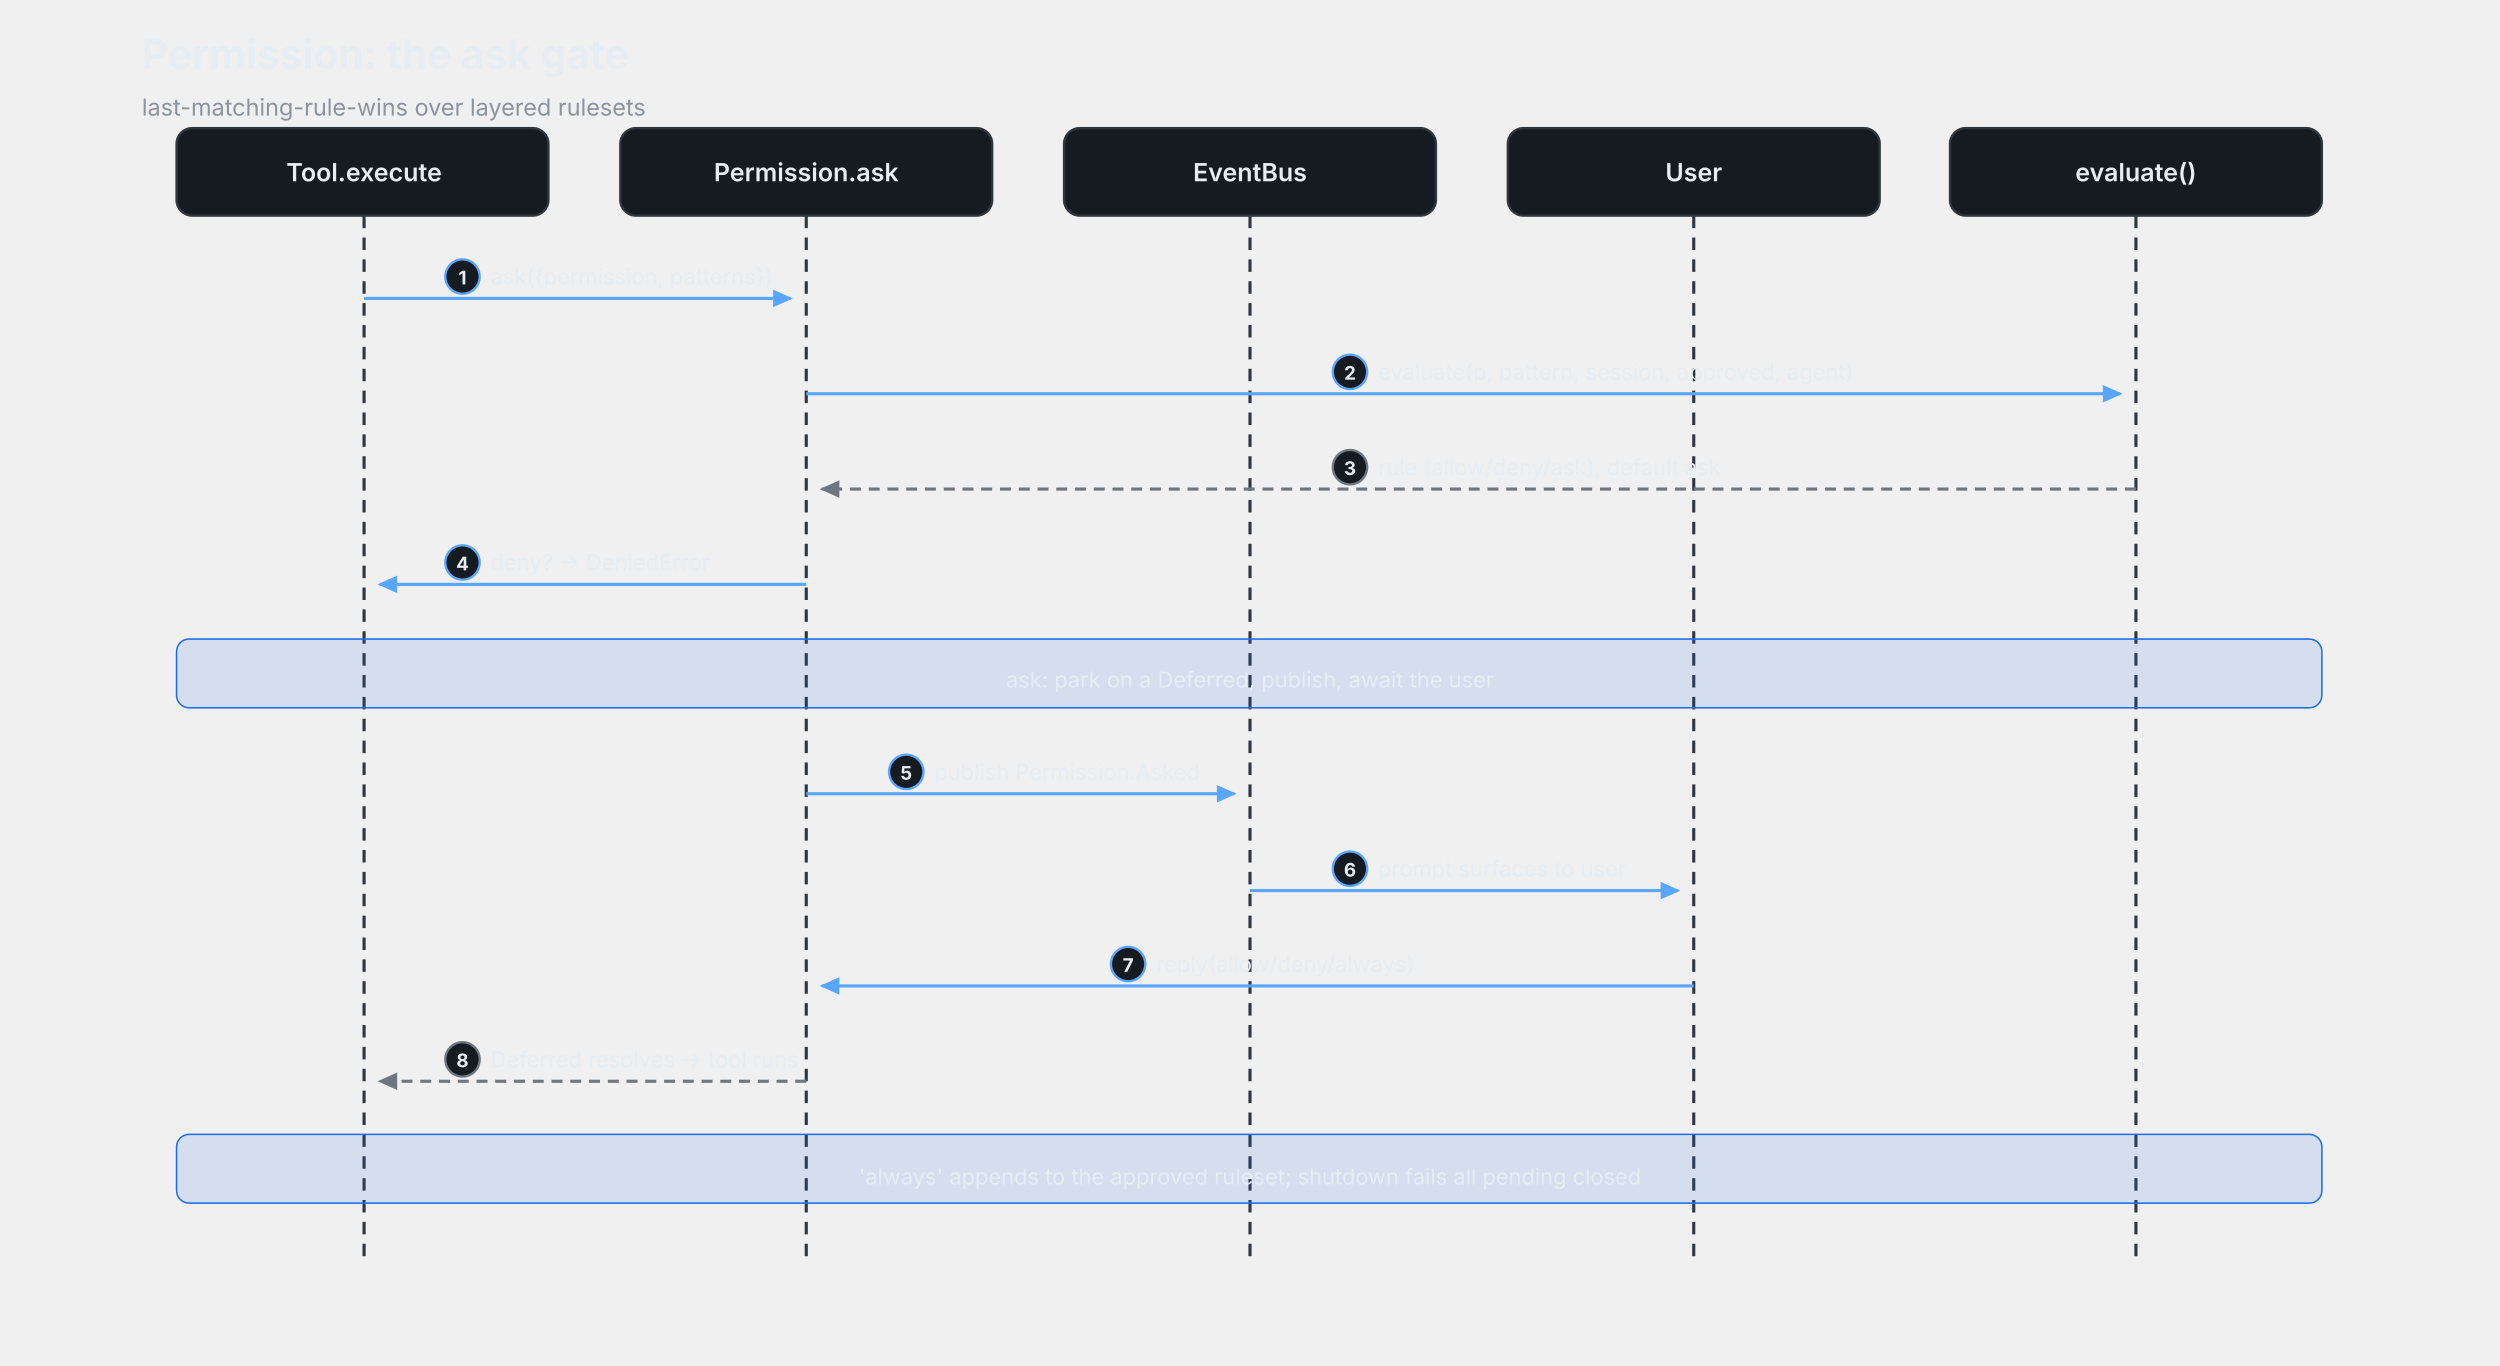
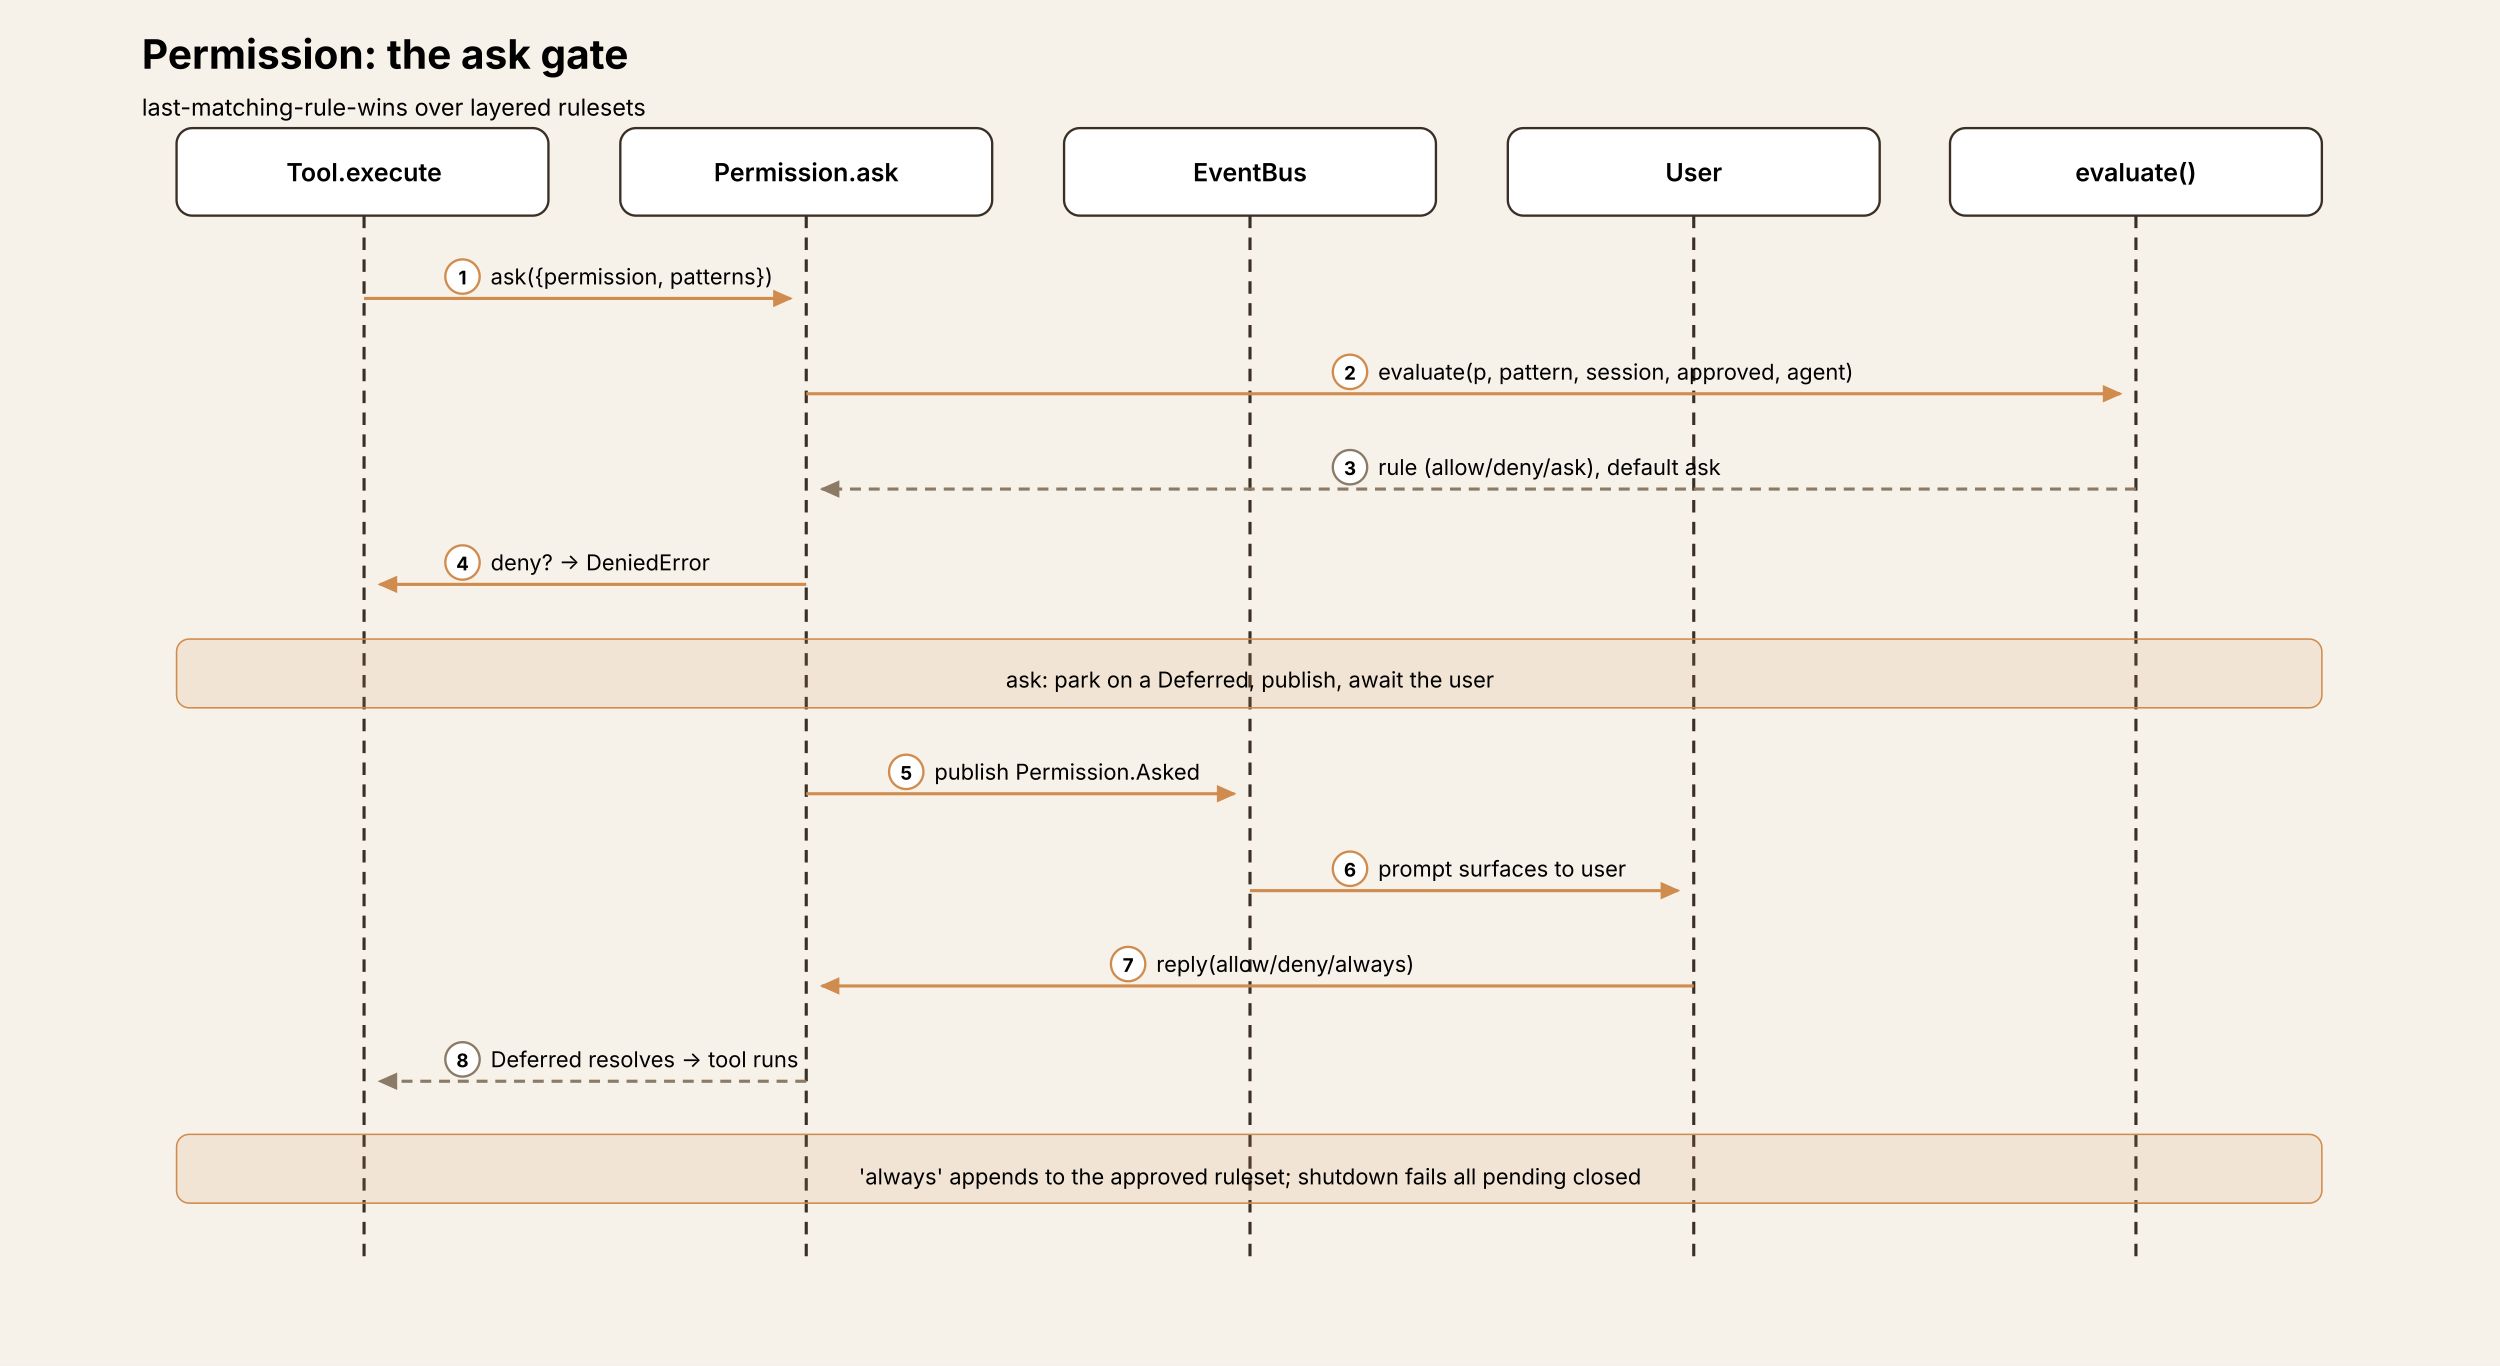
<svg xmlns="http://www.w3.org/2000/svg" viewBox="0 0 1600 874" width="1600" font-family="system-ui, -apple-system, sans-serif">
  <defs>
    <marker id="arrc" viewBox="0 0 10 10" refX="8" refY="5" markerWidth="7" markerHeight="7" orient="auto-start-reverse">
-       <path d="M 0 1 L 9 5 L 0 9 z" fill="#58a6ff" />
+       <path d="M 0 1 L 9 5 L 0 9 z" fill="#d08c4e" />
    </marker>
    <marker id="arrr" viewBox="0 0 10 10" refX="8" refY="5" markerWidth="7" markerHeight="7" orient="auto-start-reverse">
-       <path d="M 0 1 L 9 5 L 0 9 z" fill="#6e7681" />
+       <path d="M 0 1 L 9 5 L 0 9 z" fill="#8a7a66" />
    </marker>
  </defs>
-   <text x="90.78" y="44" font-size="26" font-weight="700" fill="#e6edf3">Permission: the ask gate</text>
-   <text x="90.78" y="74" font-size="15" fill="#8b949e">last-matching-rule-wins over layered rulesets</text>
-   <line x1="233" y1="110" x2="233" y2="806" stroke="#30363d" stroke-width="2" stroke-dasharray="8 6" />
-   <rect x="113" y="82" width="238" height="56" rx="10" fill="#161b22" stroke="#30363d" stroke-width="1.5" />
-   <text x="233" y="116" text-anchor="middle" font-size="16" font-weight="600" fill="#e6edf3">Tool.execute</text>
-   <line x1="516" y1="110" x2="516" y2="806" stroke="#30363d" stroke-width="2" stroke-dasharray="8 6" />
-   <rect x="397" y="82" width="238" height="56" rx="10" fill="#161b22" stroke="#30363d" stroke-width="1.5" />
-   <text x="516" y="116" text-anchor="middle" font-size="16" font-weight="600" fill="#e6edf3">Permission.ask</text>
-   <line x1="800" y1="110" x2="800" y2="806" stroke="#30363d" stroke-width="2" stroke-dasharray="8 6" />
-   <rect x="681" y="82" width="238" height="56" rx="10" fill="#161b22" stroke="#30363d" stroke-width="1.5" />
-   <text x="800" y="116" text-anchor="middle" font-size="16" font-weight="600" fill="#e6edf3">EventBus</text>
-   <line x1="1084" y1="110" x2="1084" y2="806" stroke="#30363d" stroke-width="2" stroke-dasharray="8 6" />
-   <rect x="965" y="82" width="238" height="56" rx="10" fill="#161b22" stroke="#30363d" stroke-width="1.5" />
-   <text x="1084" y="116" text-anchor="middle" font-size="16" font-weight="600" fill="#e6edf3">User</text>
-   <line x1="1367" y1="110" x2="1367" y2="806" stroke="#30363d" stroke-width="2" stroke-dasharray="8 6" />
-   <rect x="1248" y="82" width="238" height="56" rx="10" fill="#161b22" stroke="#30363d" stroke-width="1.5" />
-   <text x="1367" y="116" text-anchor="middle" font-size="16" font-weight="600" fill="#e6edf3">evaluate()</text>
-   <line x1="233" y1="191" x2="506" y2="191" stroke="#58a6ff" stroke-width="2" marker-end="url(#arrc)" />
-   <circle cx="296" cy="177" r="11" fill="#161b22" stroke="#58a6ff" stroke-width="1.5" />
-   <text x="296" y="182" text-anchor="middle" font-size="12" font-weight="700" fill="#e6edf3">1</text>
-   <text x="314" y="182" font-size="14" fill="#e6edf3">ask({permission, patterns})</text>
-   <line x1="516" y1="252" x2="1357" y2="252" stroke="#58a6ff" stroke-width="2" marker-end="url(#arrc)" />
-   <circle cx="864" cy="238" r="11" fill="#161b22" stroke="#58a6ff" stroke-width="1.5" />
-   <text x="864" y="243" text-anchor="middle" font-size="12" font-weight="700" fill="#e6edf3">2</text>
-   <text x="882" y="243" font-size="14" fill="#e6edf3">evaluate(p, pattern, session, approved, agent)</text>
-   <line x1="1367" y1="313" x2="526" y2="313" stroke="#6e7681" stroke-width="2" stroke-dasharray="7 5" marker-end="url(#arrr)" />
-   <circle cx="864" cy="299" r="11" fill="#161b22" stroke="#6e7681" stroke-width="1.5" />
-   <text x="864" y="304" text-anchor="middle" font-size="12" font-weight="700" fill="#e6edf3">3</text>
-   <text x="882" y="304" font-size="14" fill="#e6edf3">rule (allow/deny/ask), default ask</text>
-   <line x1="516" y1="374" x2="243" y2="374" stroke="#58a6ff" stroke-width="2" marker-end="url(#arrc)" />
-   <circle cx="296" cy="360" r="11" fill="#161b22" stroke="#58a6ff" stroke-width="1.5" />
-   <text x="296" y="365" text-anchor="middle" font-size="12" font-weight="700" fill="#e6edf3">4</text>
-   <text x="314" y="365" font-size="14" fill="#e6edf3">deny? -&gt; DeniedError</text>
-   <rect x="113" y="409" width="1373" height="44" rx="8" fill="#1f6feb22" stroke="#1f6feb" stroke-width="1" />
-   <text x="800" y="440" text-anchor="middle" font-size="14" fill="#e6edf3">ask: park on a Deferred, publish, await the user</text>
-   <line x1="516" y1="508" x2="790" y2="508" stroke="#58a6ff" stroke-width="2" marker-end="url(#arrc)" />
-   <circle cx="580" cy="494" r="11" fill="#161b22" stroke="#58a6ff" stroke-width="1.5" />
-   <text x="580" y="499" text-anchor="middle" font-size="12" font-weight="700" fill="#e6edf3">5</text>
-   <text x="598" y="499" font-size="14" fill="#e6edf3">publish Permission.Asked</text>
-   <line x1="800" y1="570" x2="1074" y2="570" stroke="#58a6ff" stroke-width="2" marker-end="url(#arrc)" />
-   <circle cx="864" cy="556" r="11" fill="#161b22" stroke="#58a6ff" stroke-width="1.5" />
-   <text x="864" y="561" text-anchor="middle" font-size="12" font-weight="700" fill="#e6edf3">6</text>
-   <text x="882" y="561" font-size="14" fill="#e6edf3">prompt surfaces to user</text>
-   <line x1="1084" y1="631" x2="526" y2="631" stroke="#58a6ff" stroke-width="2" marker-end="url(#arrc)" />
-   <circle cx="722" cy="617" r="11" fill="#161b22" stroke="#58a6ff" stroke-width="1.5" />
-   <text x="722" y="622" text-anchor="middle" font-size="12" font-weight="700" fill="#e6edf3">7</text>
-   <text x="740" y="622" font-size="14" fill="#e6edf3">reply(allow/deny/always)</text>
-   <line x1="516" y1="692" x2="243" y2="692" stroke="#6e7681" stroke-width="2" stroke-dasharray="7 5" marker-end="url(#arrr)" />
-   <circle cx="296" cy="678" r="11" fill="#161b22" stroke="#6e7681" stroke-width="1.5" />
-   <text x="296" y="683" text-anchor="middle" font-size="12" font-weight="700" fill="#e6edf3">8</text>
-   <text x="314" y="683" font-size="14" fill="#e6edf3">Deferred resolves -&gt; tool runs</text>
-   <rect x="113" y="726" width="1373" height="44" rx="8" fill="#1f6feb22" stroke="#1f6feb" stroke-width="1" />
-   <text x="800" y="758" text-anchor="middle" font-size="14" fill="#e6edf3">'always' appends to the approved ruleset; shutdown fails all pending closed</text>
+   <rect x="0" y="0" width="1600" height="874" fill="#f7f2e9" />
+   <text x="90.78" y="44" font-size="26" font-weight="700" fill="#000000">Permission: the ask gate</text>
+   <text x="90.78" y="74" font-size="15" fill="#000000">last-matching-rule-wins over layered rulesets</text>
+   <line x1="233" y1="110" x2="233" y2="806" stroke="#3a2f26" stroke-width="2" stroke-dasharray="8 6" />
+   <rect x="113" y="82" width="238" height="56" rx="10" fill="#ffffff" stroke="#3a2f26" stroke-width="1.5" />
+   <text x="233" y="116" text-anchor="middle" font-size="16" font-weight="600" fill="#000000">Tool.execute</text>
+   <line x1="516" y1="110" x2="516" y2="806" stroke="#3a2f26" stroke-width="2" stroke-dasharray="8 6" />
+   <rect x="397" y="82" width="238" height="56" rx="10" fill="#ffffff" stroke="#3a2f26" stroke-width="1.5" />
+   <text x="516" y="116" text-anchor="middle" font-size="16" font-weight="600" fill="#000000">Permission.ask</text>
+   <line x1="800" y1="110" x2="800" y2="806" stroke="#3a2f26" stroke-width="2" stroke-dasharray="8 6" />
+   <rect x="681" y="82" width="238" height="56" rx="10" fill="#ffffff" stroke="#3a2f26" stroke-width="1.5" />
+   <text x="800" y="116" text-anchor="middle" font-size="16" font-weight="600" fill="#000000">EventBus</text>
+   <line x1="1084" y1="110" x2="1084" y2="806" stroke="#3a2f26" stroke-width="2" stroke-dasharray="8 6" />
+   <rect x="965" y="82" width="238" height="56" rx="10" fill="#ffffff" stroke="#3a2f26" stroke-width="1.5" />
+   <text x="1084" y="116" text-anchor="middle" font-size="16" font-weight="600" fill="#000000">User</text>
+   <line x1="1367" y1="110" x2="1367" y2="806" stroke="#3a2f26" stroke-width="2" stroke-dasharray="8 6" />
+   <rect x="1248" y="82" width="238" height="56" rx="10" fill="#ffffff" stroke="#3a2f26" stroke-width="1.5" />
+   <text x="1367" y="116" text-anchor="middle" font-size="16" font-weight="600" fill="#000000">evaluate()</text>
+   <line x1="233" y1="191" x2="506" y2="191" stroke="#d08c4e" stroke-width="2" marker-end="url(#arrc)" />
+   <circle cx="296" cy="177" r="11" fill="#ffffff" stroke="#d08c4e" stroke-width="1.5" />
+   <text x="296" y="182" text-anchor="middle" font-size="12" font-weight="700" fill="#000000">1</text>
+   <text x="314" y="182" font-size="14" fill="#000000">ask({permission, patterns})</text>
+   <line x1="516" y1="252" x2="1357" y2="252" stroke="#d08c4e" stroke-width="2" marker-end="url(#arrc)" />
+   <circle cx="864" cy="238" r="11" fill="#ffffff" stroke="#d08c4e" stroke-width="1.5" />
+   <text x="864" y="243" text-anchor="middle" font-size="12" font-weight="700" fill="#000000">2</text>
+   <text x="882" y="243" font-size="14" fill="#000000">evaluate(p, pattern, session, approved, agent)</text>
+   <line x1="1367" y1="313" x2="526" y2="313" stroke="#8a7a66" stroke-width="2" stroke-dasharray="7 5" marker-end="url(#arrr)" />
+   <circle cx="864" cy="299" r="11" fill="#ffffff" stroke="#8a7a66" stroke-width="1.5" />
+   <text x="864" y="304" text-anchor="middle" font-size="12" font-weight="700" fill="#000000">3</text>
+   <text x="882" y="304" font-size="14" fill="#000000">rule (allow/deny/ask), default ask</text>
+   <line x1="516" y1="374" x2="243" y2="374" stroke="#d08c4e" stroke-width="2" marker-end="url(#arrc)" />
+   <circle cx="296" cy="360" r="11" fill="#ffffff" stroke="#d08c4e" stroke-width="1.5" />
+   <text x="296" y="365" text-anchor="middle" font-size="12" font-weight="700" fill="#000000">4</text>
+   <text x="314" y="365" font-size="14" fill="#000000">deny? -&gt; DeniedError</text>
+   <rect x="113" y="409" width="1373" height="44" rx="8" fill="#d08c4e22" stroke="#d08c4e" stroke-width="1" />
+   <text x="800" y="440" text-anchor="middle" font-size="14" fill="#000000">ask: park on a Deferred, publish, await the user</text>
+   <line x1="516" y1="508" x2="790" y2="508" stroke="#d08c4e" stroke-width="2" marker-end="url(#arrc)" />
+   <circle cx="580" cy="494" r="11" fill="#ffffff" stroke="#d08c4e" stroke-width="1.5" />
+   <text x="580" y="499" text-anchor="middle" font-size="12" font-weight="700" fill="#000000">5</text>
+   <text x="598" y="499" font-size="14" fill="#000000">publish Permission.Asked</text>
+   <line x1="800" y1="570" x2="1074" y2="570" stroke="#d08c4e" stroke-width="2" marker-end="url(#arrc)" />
+   <circle cx="864" cy="556" r="11" fill="#ffffff" stroke="#d08c4e" stroke-width="1.5" />
+   <text x="864" y="561" text-anchor="middle" font-size="12" font-weight="700" fill="#000000">6</text>
+   <text x="882" y="561" font-size="14" fill="#000000">prompt surfaces to user</text>
+   <line x1="1084" y1="631" x2="526" y2="631" stroke="#d08c4e" stroke-width="2" marker-end="url(#arrc)" />
+   <circle cx="722" cy="617" r="11" fill="#ffffff" stroke="#d08c4e" stroke-width="1.5" />
+   <text x="722" y="622" text-anchor="middle" font-size="12" font-weight="700" fill="#000000">7</text>
+   <text x="740" y="622" font-size="14" fill="#000000">reply(allow/deny/always)</text>
+   <line x1="516" y1="692" x2="243" y2="692" stroke="#8a7a66" stroke-width="2" stroke-dasharray="7 5" marker-end="url(#arrr)" />
+   <circle cx="296" cy="678" r="11" fill="#ffffff" stroke="#8a7a66" stroke-width="1.5" />
+   <text x="296" y="683" text-anchor="middle" font-size="12" font-weight="700" fill="#000000">8</text>
+   <text x="314" y="683" font-size="14" fill="#000000">Deferred resolves -&gt; tool runs</text>
+   <rect x="113" y="726" width="1373" height="44" rx="8" fill="#d08c4e22" stroke="#d08c4e" stroke-width="1" />
+   <text x="800" y="758" text-anchor="middle" font-size="14" fill="#000000">'always' appends to the approved ruleset; shutdown fails all pending closed</text>
</svg>
